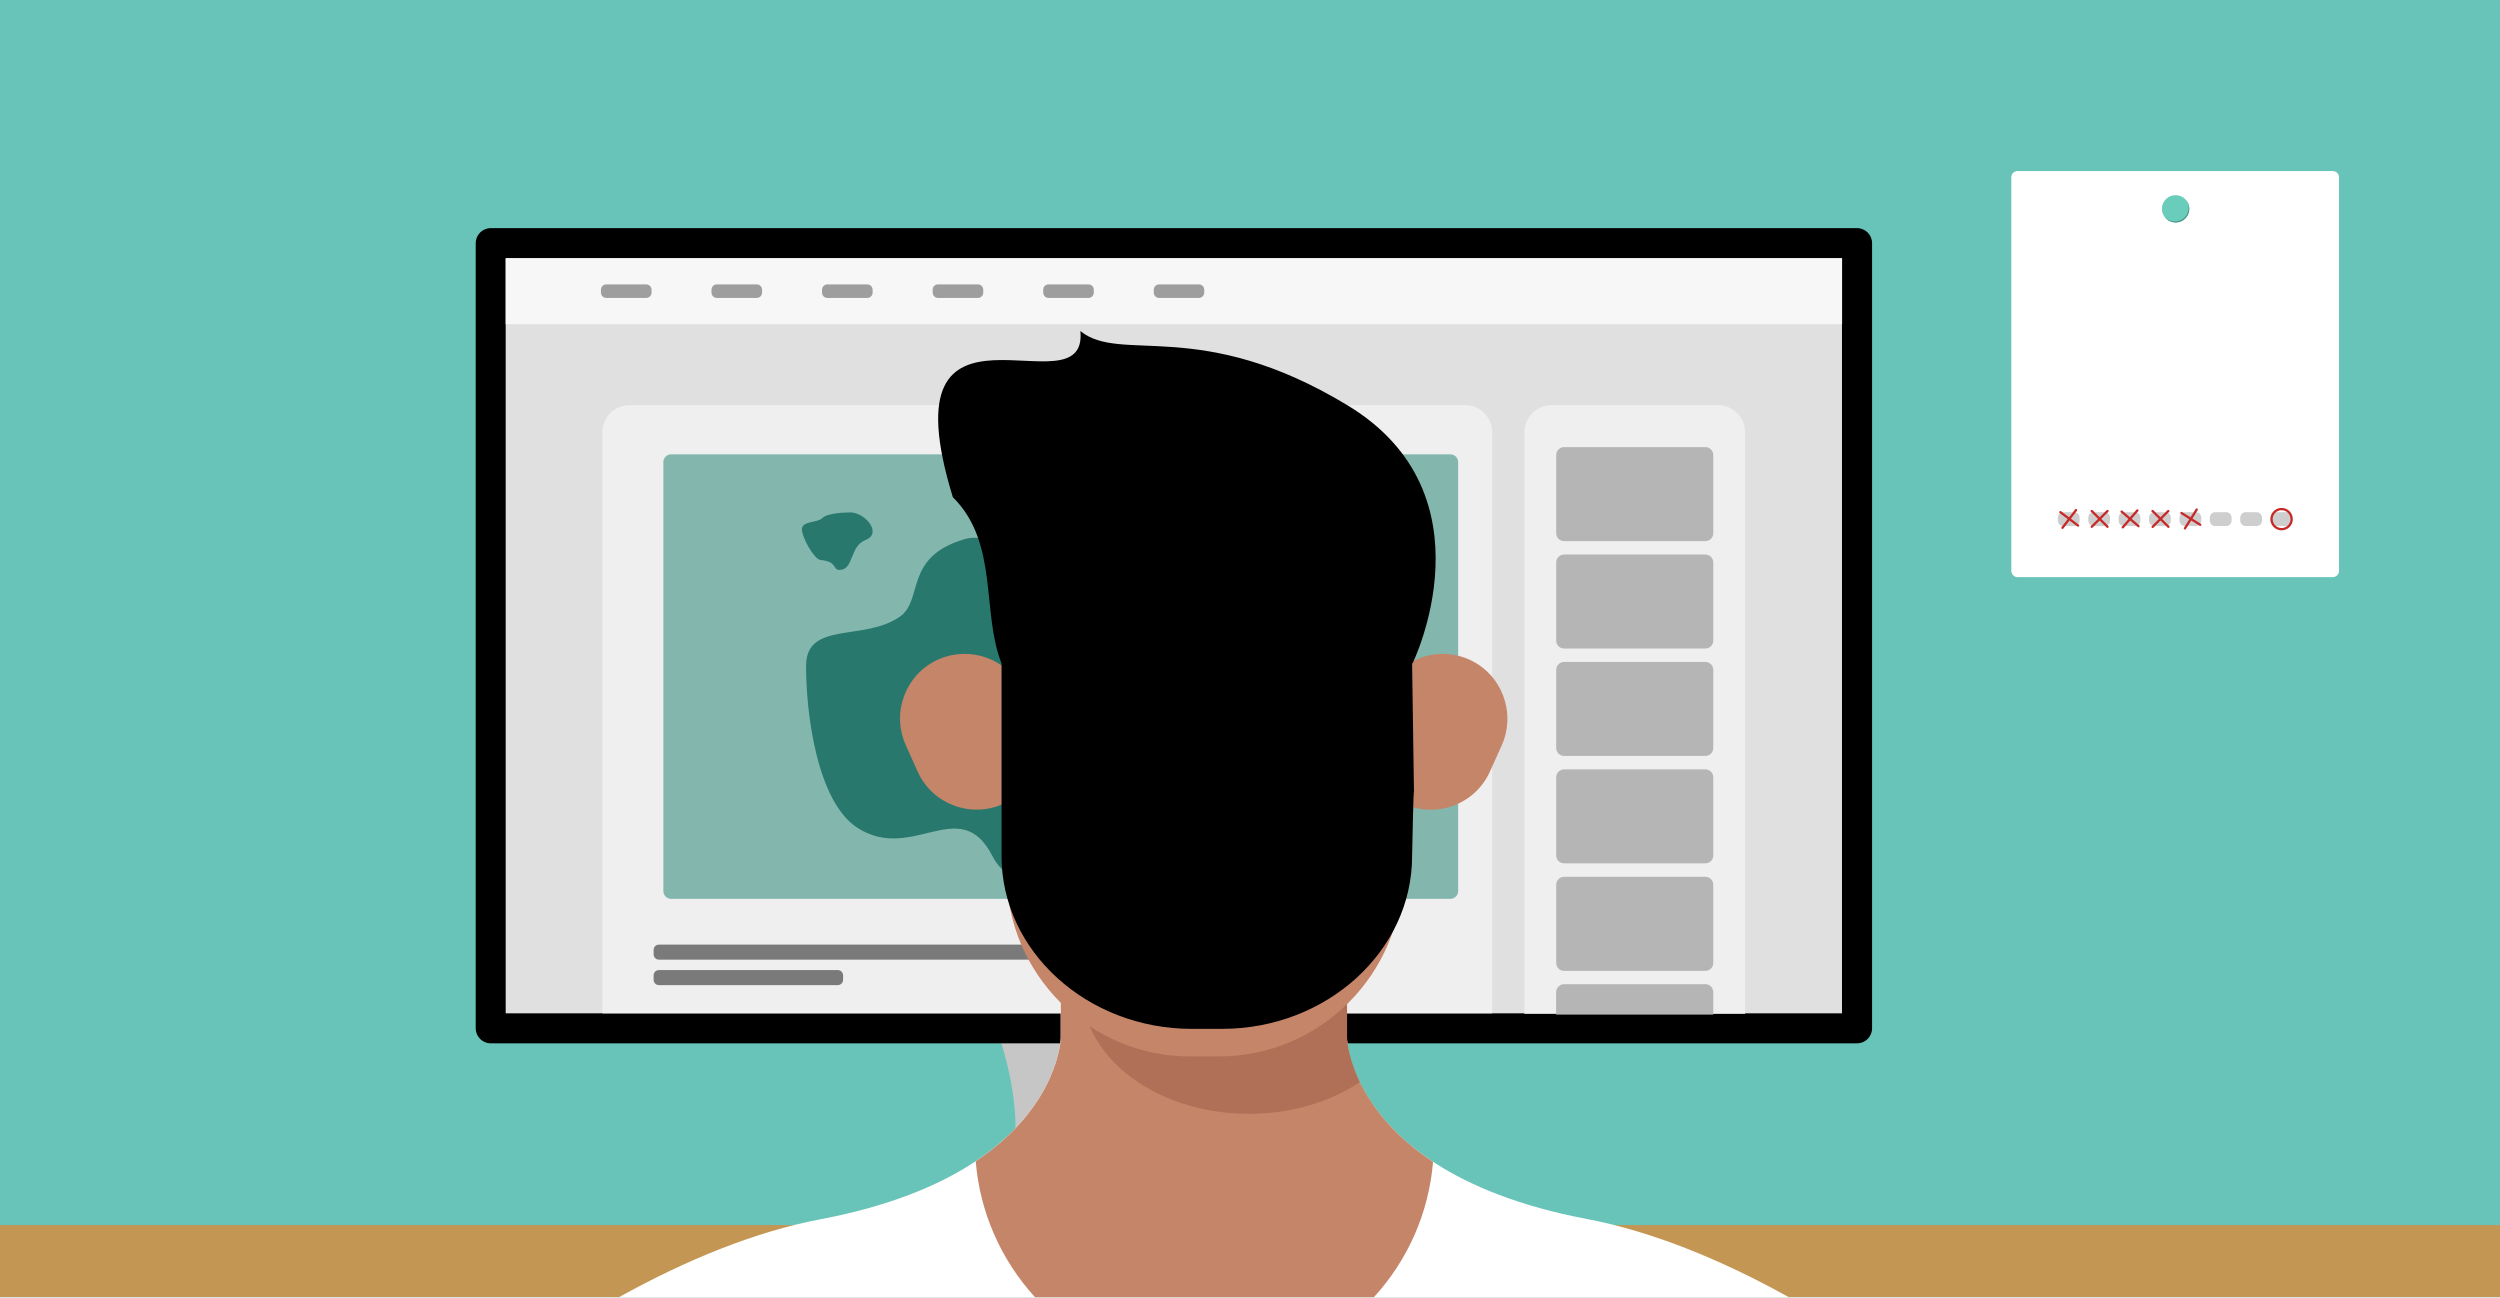
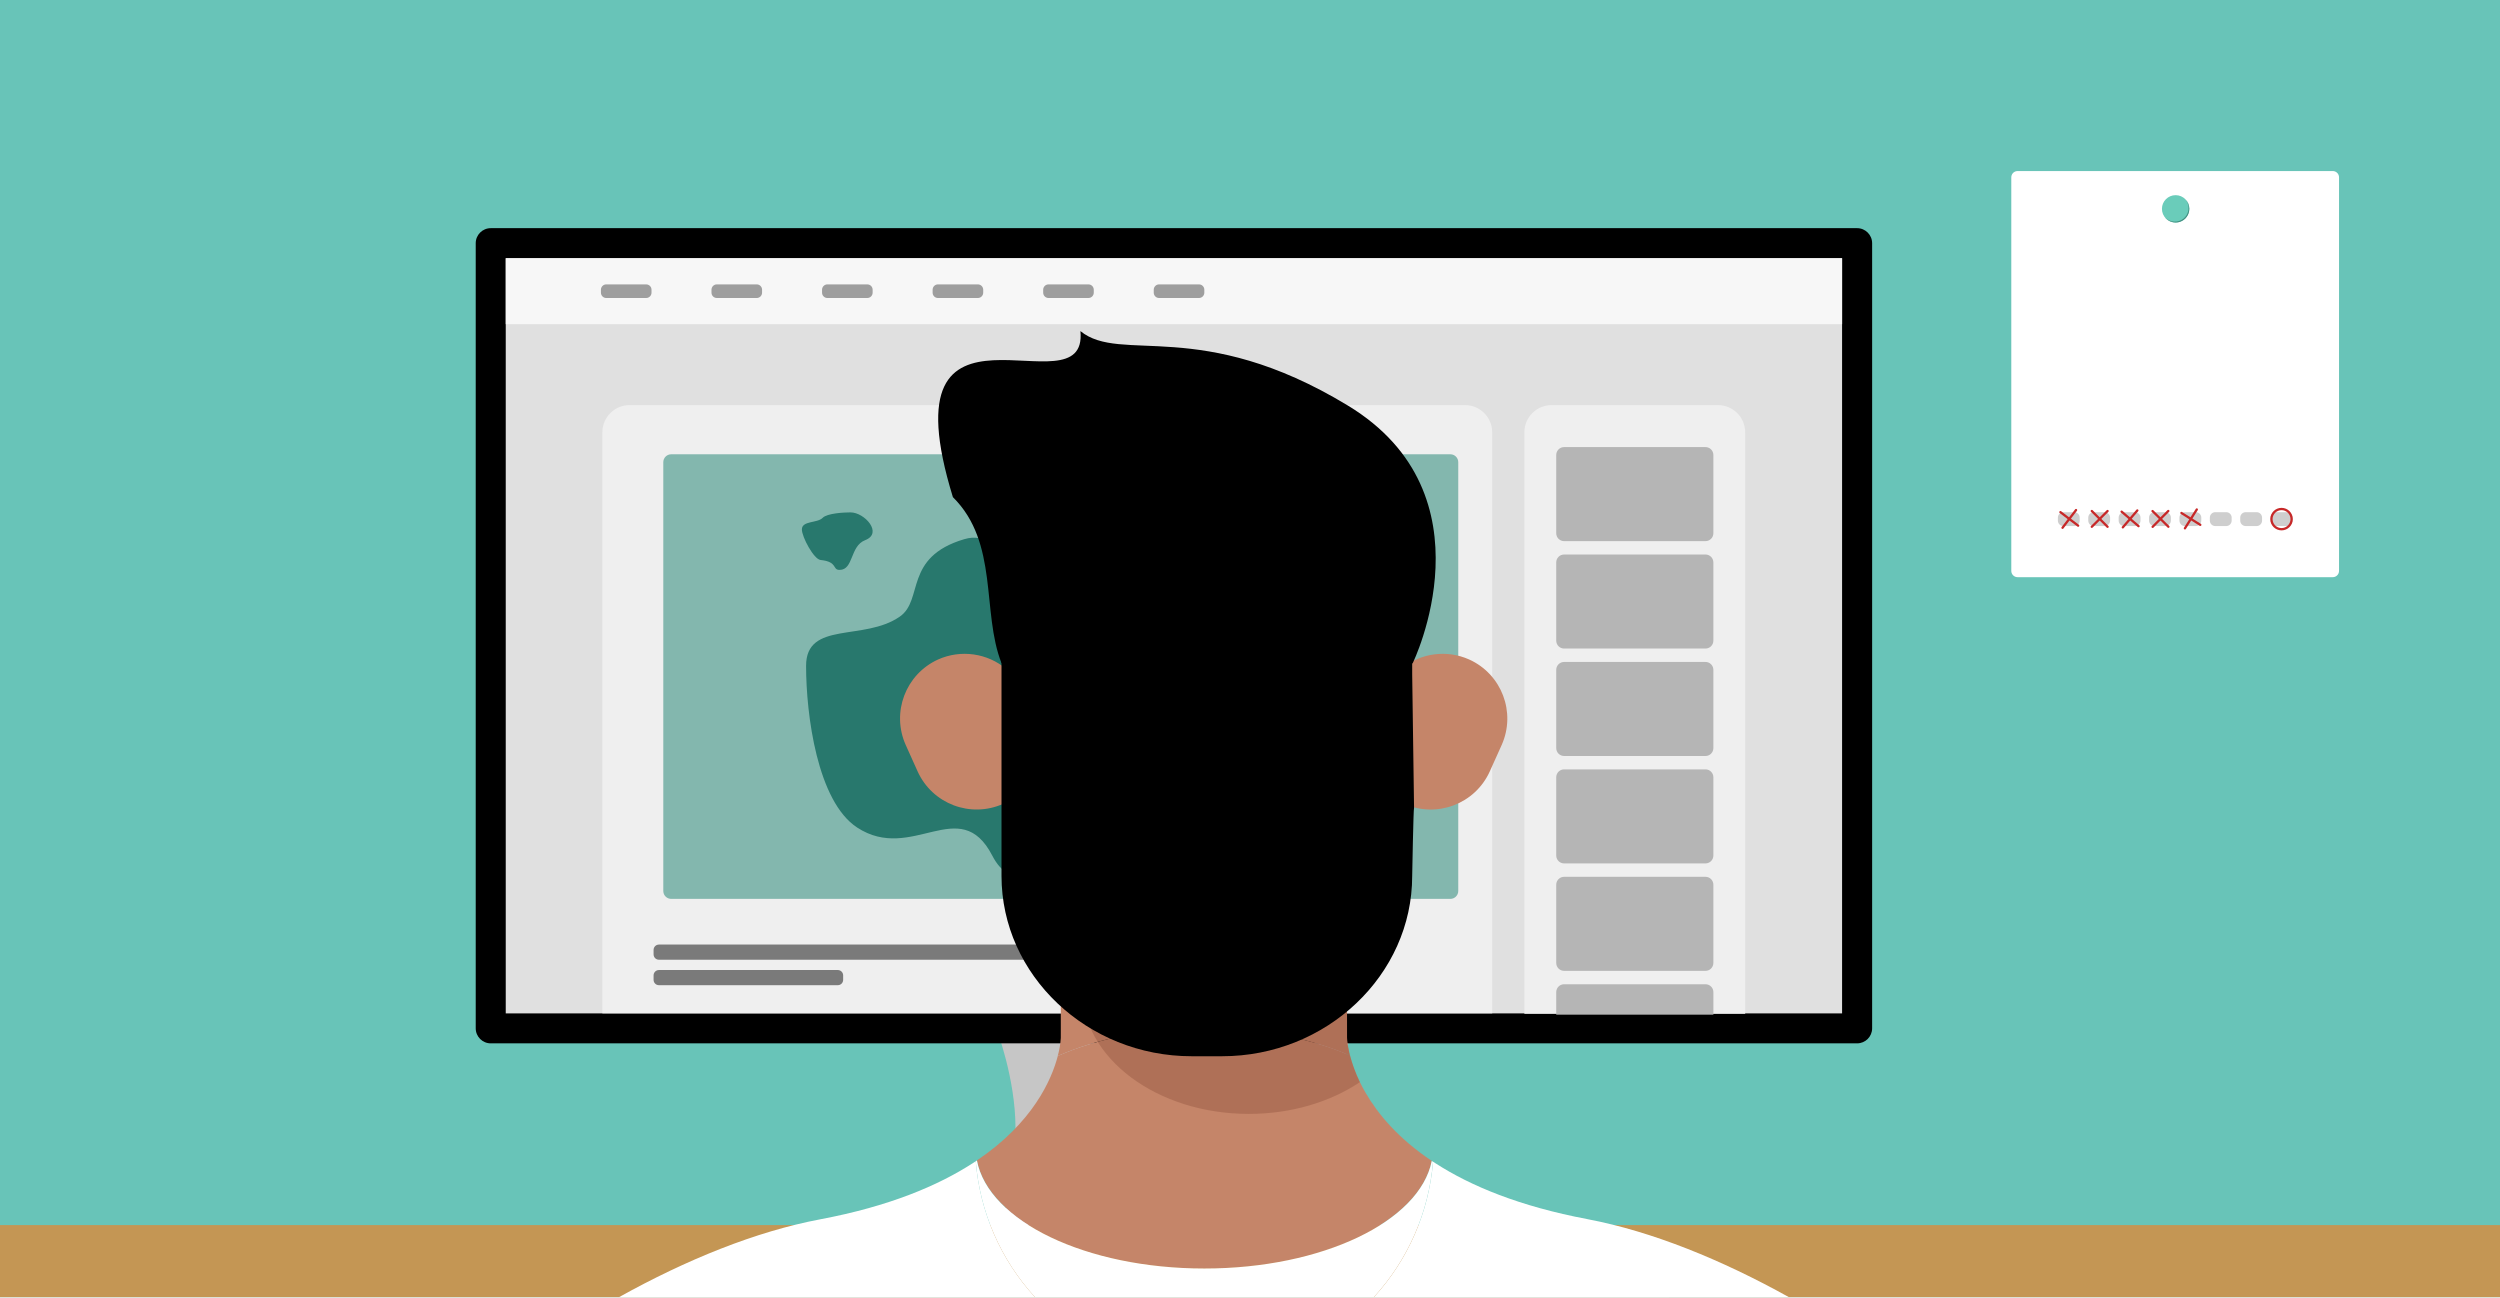
- <svg xmlns="http://www.w3.org/2000/svg" version="1.1" id="Layer_1" x="0px" y="0px" viewBox="0 0 2159.9 1120.7" style="enable-background:new 0 0 2159.9 1120.7;" xml:space="preserve">
-   <style type="text/css">
- 	.st0{fill:#68C4B8;}
- 	.st1{fill:#C6C6C6;}
- 	.st2{fill:#E0E0E0;}
- 	.st3{fill:#EFEFEF;}
- 	.st4{fill:#F7F7F7;}
- 	.st5{fill:#83B7AE;}
- 	.st6{fill:#7A7A7A;}
- 	.st7{fill:#FFFFFF;stroke:#FFFFFF;stroke-width:10.839;stroke-linecap:round;stroke-linejoin:round;}
- 	.st8{fill:#6ACCBA;}
- 	.st9{fill:#438E80;}
- 	.st10{fill:#CECECE;}
- 	.st11{fill:none;stroke:#C72828;stroke-width:2;stroke-linecap:round;stroke-linejoin:round;}
- 	.st12{fill:#C49654;}
- 	.st13{fill:#B5B5B5;}
- 	.st14{fill:#9E9E9E;}
- 	.st15{fill:#28786D;}
- 	.st16{fill:#FFFFFF;}
- 	.st17{fill:#C58569;}
- 	.st18{opacity:0.36;fill:#894C37;enable-background:new    ;}
- </style>
+ <svg xmlns="http://www.w3.org/2000/svg" viewBox="0 0 2159.89 1120.66">
  <g id="background">
-     <rect class="st0" width="2159.9" height="1120.7" />
+     <g id="background-2" data-name="background">
+       <rect width="2159.89" height="1120.66" style="fill: #68c4b8" />
+     </g>
  </g>
-   <g id="computerStand">
-     <path class="st1" d="M1169.5,1083.3H860.8c0,0,16.6-65.5,16.6-108.7s-16.6-86.1-16.6-86.1h308.7c0,0-16,38.7-16,87.2   S1169.5,1083.3,1169.5,1083.3z" />
+   <g id="stand">
+     <g id="computerStand">
+       <path d="M1169.46,1083.31H860.75s16.59-65.51,16.59-108.71-16.59-86.14-16.59-86.14h308.71s-16,38.71-16,87.17S1169.46,1083.31,1169.46,1083.31Z" style="fill: #c6c6c6" />
+     </g>
  </g>
-   <g id="computerMonitor">
-     <g>
-       <rect x="424" y="210.1" class="st2" width="1180.4" height="678.3" />
-       <path d="M1604.4,901.4H424c-7.2,0-13-5.8-13-13V210.1c0-7.2,5.8-13,13-13l0,0h1180.4c7.2,0,13,5.8,13,13l0,0v678.3    C1617.4,895.6,1611.6,901.4,1604.4,901.4z M436.9,875.5h1154.5V223.1H436.9V875.5z" />
+   <g id="monitor">
+     <g id="computerMonitor">
+       <g>
+         <rect x="423.99" y="210.12" width="1180.45" height="678.34" style="fill: #e0e0e0" />
+         <path d="M1604.44,901.42H424a13,13,0,0,1-13-13V210.12a13,13,0,0,1,13-13H1604.44a13,13,0,0,1,13,13h0V888.46A13,13,0,0,1,1604.44,901.42ZM436.94,875.51H1591.48V223.07H436.94Z" />
+       </g>
+       <path d="M543.92,350H1265.7a23.5,23.5,0,0,1,23.5,23.5v502H520.42v-502A23.5,23.5,0,0,1,543.92,350Z" style="fill: #efefef" />
+       <path d="M1340.53,350h143.73a23.5,23.5,0,0,1,23.5,23.5V875.86H1317V373.48A23.5,23.5,0,0,1,1340.52,350Z" style="fill: #efefef" />
+       <rect x="436.94" y="223.1" width="1154.55" height="56.96" style="fill: #f7f7f7" />
    </g>
-     <path class="st3" d="M543.9,350h721.8c13,0,23.5,10.5,23.5,23.5v502l0,0H520.4l0,0v-502C520.4,360.5,530.9,350,543.9,350z" />
-     <path class="st3" d="M1340.5,350h143.7c13,0,23.5,10.5,23.5,23.5v502.4l0,0H1317l0,0V373.5C1317,360.5,1327.5,350,1340.5,350   C1340.5,350,1340.5,350,1340.5,350z" />
-     <rect x="436.9" y="223.1" class="st4" width="1154.6" height="57" />
  </g>
-   <g id="computerVideo">
-     <path class="st5" d="M579.9,392.5H1253c3.8,0,6.8,3.1,6.8,6.8v370.5c0,3.8-3.1,6.8-6.8,6.8H579.9c-3.8,0-6.8-3.1-6.8-6.8V399.3   C573.1,395.5,576.1,392.5,579.9,392.5z" />
-     <g>
-       <path class="st6" d="M569.3,816.1h410c2.6,0,4.6,2.1,4.6,4.6v3.8c0,2.6-2.1,4.6-4.6,4.6h-410c-2.6,0-4.6-2.1-4.6-4.6v-3.8    C564.7,818.1,566.7,816.1,569.3,816.1z" />
-       <path class="st6" d="M569.3,838.1h154.5c2.6,0,4.6,2.1,4.6,4.6v3.8c0,2.6-2.1,4.6-4.6,4.6H569.3c-2.6,0-4.6-2.1-4.6-4.6v-3.8    C564.7,840.1,566.7,838.1,569.3,838.1z" />
+   <g id="videoBackground">
+     <g id="computerVideo">
+       <rect x="573.06" y="392.48" width="686.81" height="384.12" rx="6.83" style="fill: #83b7ae" />
+       <g>
+         <rect x="564.66" y="816.06" width="419.29" height="13.11" rx="4.63" style="fill: #7a7a7a" />
+         <rect x="564.66" y="838.06" width="163.79" height="13.11" rx="4.63" style="fill: #7a7a7a" />
+       </g>
    </g>
  </g>
  <g id="calendar">
-     <rect x="1743.1" y="153.2" class="st7" width="272.3" height="340" />
-     <g>
-       <circle class="st8" cx="1879.6" cy="180.4" r="11.8" />
-       <path class="st9" d="M1891.5,180.4c0,6.5-5.3,11.8-11.8,11.8c-3.7,0-7.2-1.7-9.4-4.7c4.4,4.8,11.8,5.2,16.7,0.9    c4.6-4.1,5.2-11.1,1.5-16C1890.4,174.7,1891.5,177.5,1891.5,180.4z" />
-     </g>
-     <g>
-       <path class="st10" d="M1782.6,442.5h9.4c2.6,0,4.7,2.1,4.7,4.7v2.6c0,2.6-2.1,4.7-4.7,4.7h-9.4c-2.6,0-4.7-2.1-4.7-4.7v-2.6    C1777.9,444.6,1780,442.5,1782.6,442.5z" />
+     <g id="calendar-2" data-name="calendar">
+       <rect x="1743.09" y="153.2" width="272.31" height="340.03" style="fill: #fff;stroke: #fff;stroke-linecap: round;stroke-linejoin: round;stroke-width: 10.839px" />
      <g>
-         <line class="st11" x1="1780.1" y1="442.5" x2="1795.4" y2="454.1" />
-         <line class="st11" x1="1781.9" y1="456" x2="1793.6" y2="440.7" />
+         <circle cx="1879.64" cy="180.43" r="11.82" style="fill: #6accba" />
+         <path d="M1891.46,180.43a11.81,11.81,0,0,1-21.21,7.15,11.8,11.8,0,0,0,18.13-15.08A11.73,11.73,0,0,1,1891.46,180.43Z" style="fill: #438e80" />
      </g>
-       <path class="st10" d="M1808.9,442.5h9.4c2.6,0,4.7,2.1,4.7,4.7v2.6c0,2.6-2.1,4.7-4.7,4.7h-9.4c-2.6,0-4.7-2.1-4.7-4.7v-2.6    C1804.2,444.6,1806.3,442.5,1808.9,442.5z" />
      <g>
-         <line class="st11" x1="1807.2" y1="441.5" x2="1820.8" y2="455.1" />
-         <line class="st11" x1="1807.2" y1="455.1" x2="1820.8" y2="441.5" />
+         <rect x="1777.91" y="442.49" width="18.86" height="12" rx="4.71" style="fill: #cecece" />
+         <g>
+           <line x1="1780.12" y1="442.48" x2="1795.43" y2="454.15" style="fill: none;stroke: #c72828;stroke-linecap: round;stroke-linejoin: round;stroke-width: 2px" />
+           <line x1="1781.94" y1="455.97" x2="1793.6" y2="440.66" style="fill: none;stroke: #c72828;stroke-linecap: round;stroke-linejoin: round;stroke-width: 2px" />
+         </g>
+         <rect x="1804.17" y="442.49" width="18.86" height="12" rx="4.71" style="fill: #cecece" />
+         <g>
+           <line x1="1807.23" y1="441.5" x2="1820.83" y2="455.12" style="fill: none;stroke: #c72828;stroke-linecap: round;stroke-linejoin: round;stroke-width: 2px" />
+           <line x1="1807.22" y1="455.11" x2="1820.84" y2="441.51" style="fill: none;stroke: #c72828;stroke-linecap: round;stroke-linejoin: round;stroke-width: 2px" />
+         </g>
+         <rect x="1830.43" y="442.49" width="18.86" height="12" rx="4.71" style="fill: #cecece" />
+         <g>
+           <line x1="1832.98" y1="442.05" x2="1847.6" y2="454.58" style="fill: none;stroke: #c72828;stroke-linecap: round;stroke-linejoin: round;stroke-width: 2px" />
+           <line x1="1834.03" y1="455.62" x2="1846.55" y2="441.01" style="fill: none;stroke: #c72828;stroke-linecap: round;stroke-linejoin: round;stroke-width: 2px" />
+         </g>
+         <rect x="1856.69" y="442.49" width="18.86" height="12" rx="4.71" style="fill: #cecece" />
+         <g>
+           <line x1="1859.7" y1="441.55" x2="1873.39" y2="455.08" style="fill: none;stroke: #c72828;stroke-linecap: round;stroke-linejoin: round;stroke-width: 2px" />
+           <line x1="1859.78" y1="455.16" x2="1873.31" y2="441.47" style="fill: none;stroke: #c72828;stroke-linecap: round;stroke-linejoin: round;stroke-width: 2px" />
+         </g>
+         <rect x="1882.95" y="442.49" width="18.86" height="12" rx="4.71" style="fill: #cecece" />
+         <g>
+           <line x1="1884.66" y1="443.19" x2="1900.95" y2="453.44" style="fill: none;stroke: #c72828;stroke-linecap: round;stroke-linejoin: round;stroke-width: 2px" />
+           <line x1="1887.68" y1="456.46" x2="1897.93" y2="440.17" style="fill: none;stroke: #c72828;stroke-linecap: round;stroke-linejoin: round;stroke-width: 2px" />
+         </g>
+         <rect x="1909.2" y="442.49" width="18.86" height="12" rx="4.71" style="fill: #cecece" />
+         <rect x="1935.46" y="442.49" width="18.86" height="12" rx="4.71" style="fill: #cecece" />
+         <rect x="1961.72" y="442.49" width="18.86" height="12" rx="4.71" style="fill: #cecece" />
+         <circle cx="1971.15" cy="448.49" r="8.74" style="fill: none;stroke: #c72828;stroke-linecap: round;stroke-linejoin: round;stroke-width: 2px" />
      </g>
-       <path class="st10" d="M1835.1,442.5h9.4c2.6,0,4.7,2.1,4.7,4.7v2.6c0,2.6-2.1,4.7-4.7,4.7h-9.4c-2.6,0-4.7-2.1-4.7-4.7v-2.6    C1830.4,444.6,1832.5,442.5,1835.1,442.5z" />
-       <g>
-         <line class="st11" x1="1833" y1="442" x2="1847.6" y2="454.6" />
-         <line class="st11" x1="1834" y1="455.6" x2="1846.6" y2="441" />
-       </g>
-       <path class="st10" d="M1861.4,442.5h9.4c2.6,0,4.7,2.1,4.7,4.7v2.6c0,2.6-2.1,4.7-4.7,4.7h-9.4c-2.6,0-4.7-2.1-4.7-4.7v-2.6    C1856.7,444.6,1858.8,442.5,1861.4,442.5z" />
-       <g>
-         <line class="st11" x1="1859.7" y1="441.5" x2="1873.4" y2="455.1" />
-         <line class="st11" x1="1859.8" y1="455.2" x2="1873.3" y2="441.5" />
-       </g>
-       <path class="st10" d="M1887.7,442.5h9.4c2.6,0,4.7,2.1,4.7,4.7v2.6c0,2.6-2.1,4.7-4.7,4.7h-9.4c-2.6,0-4.7-2.1-4.7-4.7v-2.6    C1882.9,444.6,1885.1,442.5,1887.7,442.5z" />
-       <g>
-         <line class="st11" x1="1884.7" y1="443.2" x2="1900.9" y2="453.4" />
-         <line class="st11" x1="1887.7" y1="456.5" x2="1897.9" y2="440.2" />
-       </g>
-       <path class="st10" d="M1913.9,442.5h9.4c2.6,0,4.7,2.1,4.7,4.7v2.6c0,2.6-2.1,4.7-4.7,4.7h-9.4c-2.6,0-4.7-2.1-4.7-4.7v-2.6    C1909.2,444.6,1911.3,442.5,1913.9,442.5z" />
-       <path class="st10" d="M1940.2,442.5h9.4c2.6,0,4.7,2.1,4.7,4.7v2.6c0,2.6-2.1,4.7-4.7,4.7h-9.4c-2.6,0-4.7-2.1-4.7-4.7v-2.6    C1935.5,444.6,1937.6,442.5,1940.2,442.5z" />
-       <path class="st10" d="M1966.4,442.5h9.4c2.6,0,4.7,2.1,4.7,4.7v2.6c0,2.6-2.1,4.7-4.7,4.7h-9.4c-2.6,0-4.7-2.1-4.7-4.7v-2.6    C1961.7,444.6,1963.8,442.5,1966.4,442.5z" />
-       <circle class="st11" cx="1971.2" cy="448.5" r="8.7" />
    </g>
  </g>
  <g id="table">
-     <rect y="1058.4" class="st12" width="2159.9" height="62.2" />
+     <g id="table-2" data-name="table">
+       <rect y="1058.43" width="2159.89" height="62.23" style="fill: #c49654" />
+     </g>
  </g>
-   <g id="interface">
-     <path class="st13" d="M1351.3,386.3h122.1c3.8,0,6.8,3.1,6.8,6.8v67.6c0,3.8-3.1,6.8-6.8,6.8h-122.1c-3.8,0-6.8-3.1-6.8-6.8v-67.6   C1344.5,389.3,1347.6,386.3,1351.3,386.3z" />
-     <path class="st13" d="M1351.3,479.1h122.1c3.8,0,6.8,3.1,6.8,6.8v67.6c0,3.8-3.1,6.8-6.8,6.8h-122.1c-3.8,0-6.8-3.1-6.8-6.8v-67.6   C1344.5,482.1,1347.6,479.1,1351.3,479.1z" />
-     <path class="st13" d="M1351.3,571.9h122.1c3.8,0,6.8,3.1,6.8,6.8v67.6c0,3.8-3.1,6.8-6.8,6.8h-122.1c-3.8,0-6.8-3.1-6.8-6.8v-67.6   C1344.5,574.9,1347.6,571.9,1351.3,571.9z" />
-     <path class="st13" d="M1351.3,664.7h122.1c3.8,0,6.8,3.1,6.8,6.8v67.6c0,3.8-3.1,6.8-6.8,6.8h-122.1c-3.8,0-6.8-3.1-6.8-6.8v-67.6   C1344.5,667.8,1347.6,664.7,1351.3,664.7z" />
-     <path class="st13" d="M1351.3,757.5h122.1c3.8,0,6.8,3.1,6.8,6.8V832c0,3.8-3.1,6.8-6.8,6.8h-122.1c-3.8,0-6.8-3.1-6.8-6.8v-67.6   C1344.5,760.6,1347.6,757.5,1351.3,757.5z" />
-     <path class="st13" d="M1351.3,850.3h122.1c3.8,0,6.8,3.1,6.8,6.8v19.5l0,0h-135.8l0,0v-19.5   C1344.5,853.4,1347.6,850.3,1351.3,850.3C1351.3,850.3,1351.3,850.3,1351.3,850.3z" />
-     <path class="st14" d="M523.8,245.7h34.5c2.6,0,4.6,2.1,4.6,4.6v2.5c0,2.6-2.1,4.6-4.6,4.6h-34.5c-2.6,0-4.6-2.1-4.6-4.6v-2.5   C519.2,247.8,521.2,245.7,523.8,245.7z" />
-     <path class="st14" d="M619.3,245.7h34.5c2.6,0,4.6,2.1,4.6,4.6v2.5c0,2.6-2.1,4.6-4.6,4.6h-34.5c-2.6,0-4.6-2.1-4.6-4.6v-2.5   C614.7,247.8,616.8,245.7,619.3,245.7z" />
-     <path class="st14" d="M714.8,245.7h34.5c2.6,0,4.6,2.1,4.6,4.6v2.5c0,2.6-2.1,4.6-4.6,4.6h-34.5c-2.6,0-4.6-2.1-4.6-4.6v-2.5   C710.2,247.8,712.3,245.7,714.8,245.7z" />
-     <path class="st14" d="M810.4,245.7h34.5c2.6,0,4.6,2.1,4.6,4.6v2.5c0,2.6-2.1,4.6-4.6,4.6h-34.5c-2.6,0-4.6-2.1-4.6-4.6v-2.5   C805.7,247.8,807.8,245.7,810.4,245.7z" />
-     <path class="st14" d="M905.9,245.7h34.5c2.6,0,4.6,2.1,4.6,4.6v2.5c0,2.6-2.1,4.6-4.6,4.6h-34.5c-2.6,0-4.6-2.1-4.6-4.6v-2.5   C901.3,247.8,903.3,245.7,905.9,245.7z" />
-     <path class="st14" d="M1001.4,245.7h34.4c2.6,0,4.6,2.1,4.6,4.6v2.5c0,2.6-2.1,4.6-4.6,4.6h-34.4c-2.6,0-4.6-2.1-4.6-4.6v-2.5   C996.8,247.8,998.9,245.7,1001.4,245.7z" />
+   <g id="buttons">
+     <g id="interface">
+       <rect x="1344.51" y="386.26" width="135.77" height="81.26" rx="6.83" style="fill: #b5b5b5" />
+       <rect x="1344.51" y="479.07" width="135.77" height="81.26" rx="6.83" style="fill: #b5b5b5" />
+       <rect x="1344.51" y="571.89" width="135.77" height="81.26" rx="6.83" style="fill: #b5b5b5" />
+       <rect x="1344.51" y="664.7" width="135.77" height="81.26" rx="6.83" style="fill: #b5b5b5" />
+       <rect x="1344.51" y="757.52" width="135.77" height="81.26" rx="6.83" style="fill: #b5b5b5" />
+       <path d="M1351.35,850.34h122.11a6.83,6.83,0,0,1,6.83,6.83v19.46H1344.51V857.17a6.83,6.83,0,0,1,6.83-6.83Z" style="fill: #b5b5b5" />
+       <rect x="519.17" y="245.69" width="43.71" height="11.78" rx="4.63" style="fill: #9e9e9e" />
+       <rect x="614.69" y="245.69" width="43.71" height="11.78" rx="4.63" style="fill: #9e9e9e" />
+       <rect x="710.21" y="245.69" width="43.71" height="11.78" rx="4.63" style="fill: #9e9e9e" />
+       <rect x="805.74" y="245.69" width="43.71" height="11.78" rx="4.63" style="fill: #9e9e9e" />
+       <rect x="901.26" y="245.69" width="43.71" height="11.78" rx="4.63" style="fill: #9e9e9e" />
+       <rect x="996.78" y="245.69" width="43.71" height="11.78" rx="4.63" style="fill: #9e9e9e" />
+     </g>
  </g>
-   <g id="videoBlobRight">
-     <path class="st15" d="M978.2,620.7c-31.3,57.5-89.2,179.9-121,118.5c-28-53.9-69.2,6.9-116.7-24.2c-34.3-22.5-44.1-97.3-44.1-139.6   c0-39.2,50-21,81-42.6c20.8-14.4,3-51.2,55.6-66.9c38.5-11.5,41,54.4,64,82.2C913.5,568.1,1003,575.3,978.2,620.7z" />
+   <g id="blobRight">
+     <g id="videoBlobRight">
+       <path d="M978.24,620.69c-31.33,57.45-89.16,179.91-121,118.45-28-53.94-69.17,6.92-116.73-24.21-34.34-22.48-44.09-97.32-44.09-139.63,0-39.19,50-21,81-42.6,20.78-14.44,3.05-51.22,55.57-66.85,38.55-11.48,41,54.37,64,82.21C913.51,568.14,1003,575.3,978.24,620.69Z" style="fill: #28786d" />
+     </g>
  </g>
-   <g id="videoBlobLeft">
-     <path class="st15" d="M747.5,466.7c-13.3,5.1-9.9,25.7-22.1,25.7c-6.5,0-1.2-7-16.5-8.6c-5.7-0.6-16.1-19.8-16.1-26.4   c0-7.7,13.3-5.3,17.9-10c3.9-4,18.5-4.7,24.1-4.7C747,442.7,763.1,460.7,747.5,466.7z" />
+   <g id="blobLeft">
+     <g id="videoBlobLeft">
+       <path d="M747.48,466.66c-13.26,5.1-9.9,25.71-22.12,25.71-6.55,0-1.2-7-16.49-8.58-5.71-.59-16.08-19.81-16.08-26.39,0-7.67,13.35-5.3,17.94-10,3.9-4,18.45-4.72,24.06-4.72C747,442.66,763.08,460.66,747.48,466.66Z" style="fill: #28786d" />
+     </g>
  </g>
-   <g id="person">
+   <g id="me">
+     <path d="M1269.26,569.75h0a56,56,0,0,0-57.7,7.29v-68.3c0-87.12-71.28-158.4-158.41-158.4H1028c-87.12,0-158.4,71.28-158.4,158.4v69.42a56.06,56.06,0,0,0-59.1-8.41h0a56,56,0,0,0-28,73.88l10.29,22.86a56,56,0,0,0,73.88,28h0q1.5-.68,3-1.44v61.1c0,87.12,71.28,158.4,158.4,158.4h25.18c87.13,0,158.41-71.28,158.41-158.4V693.76c.51.26,1,.52,1.55.75h0a56,56,0,0,0,73.88-28l10.29-22.86A56,56,0,0,0,1269.26,569.75Z" style="fill: #c58569" />
+     <path d="M865.25,572.91c-17.38-44.11-2.08-103.89-42-143.43-60.88-198,117.3-69.48,110.19-143.43,35,28.6,103.71-12.88,231,64.29s56.1,222.57,56.1,222.57-7,3.65-7.35,5.25-4.71-59.26-10.85-76.12S1182,451.21,1158,440.53c-155.9-69.37-163,42.2-286.78,78.47v56.92Z" />
    <g>
-       <path class="st16" d="M1545.4,1120.7H534.8c57.9-32.2,118-56.7,174-67.3c59.2-11.2,101.6-29,131.8-48.6l2.3-1.5    c72.1-48.1,73.5-106.5,73.5-106.5v-64.2c35.1-28.3,78.9-43.7,124-43.6c10.5,0,20.9,0.8,31.2,2.4c3.7,0.6,7.4,1.2,11,2    c29.6,6.4,57.3,19.6,81,38.4v64.8c0,0,0.3,10.8,6.3,27c1.3,3.5,2.9,7.2,4.8,11.2c9.8,20.3,28.3,45.8,63.2,68.8    c0.8,0.5,1.6,1,2.3,1.5c30.2,19.4,72.3,37,131,48.1C1427.4,1063.9,1487.6,1088.5,1545.4,1120.7z" />
-       <path class="st17" d="M1238.1,1003.8c-3.6,43.6-21.6,84.7-51.1,116.9H894.2c-29.6-32.4-47.7-73.7-51.2-117.4    c72.1-48.1,73.5-106.5,73.5-106.5v-64.2c35.2-28.3,78.9-43.7,124.1-43.6c10.5,0,20.9,0.8,31.2,2.4c3.7,0.6,7.4,1.2,11,2    c29.6,6.4,57.3,19.6,81,38.4v64.8c0,0,0.3,10.8,6.3,27c1.3,3.5,2.9,7.2,4.8,11.2C1184.7,955.2,1203.2,980.7,1238.1,1003.8z" />
+       <path d="M1187,1120.66a197.32,197.32,0,0,0,51.11-116.9L1237,1003s0-.06,0-.08l1.09.73,2.34,1.52c30.2,19.45,72.32,37,131,48.11,56,10.62,116.14,35.16,174,67.35Z" style="fill: #fff" />
+       <path d="M1237,1003c-29-19.39-46.53-40.45-57.09-58.72,10.59,18.2,28.11,39.25,57.1,58.64C1237,1003,1237,1003,1237,1003Z" style="fill: #c58569" />
+       <path d="M1177.8,940.58c.67,1.22,1.37,2.46,2.09,3.72C1179.16,943.05,1178.46,941.8,1177.8,940.58Z" style="fill: #c58569" />
+       <path d="M1174.89,934.86c.61,1.27,1.26,2.56,1.94,3.87h0l1,1.84c.66,1.22,1.36,2.47,2.09,3.72,0,0,0,0,0,0,10.56,18.27,28.08,39.33,57.09,58.72-10.43,52.22-94.4,92.91-196.45,92.91-102.34,0-186.5-40.93-196.53-93.37,48.39-32.6,64.51-69.79,69.87-90.25,34.29-15.1,78.45-24.18,126.66-24.18,47.82,0,91.67,8.94,125.84,23.8.62,2.4,1.39,5,2.35,7.88.1.3.2.61.31.91.33,1,.69,2,1.07,3C1171.41,927.19,1173,930.93,1174.89,934.86Z" style="fill: #c58569" />
+       <path d="M1163.78,896.7s0,.46.08,1.33c0,.15,0,.3,0,.47,0,.33.07.71.12,1.13,0,.22,0,.44.08.67a3.93,3.93,0,0,0,.06.48c0,.29.07.6.12.92s.07.5.11.76c.08.49.16,1,.26,1.54.27,1.57.62,3.38,1.09,5.38.12.55.26,1.11.41,1.69.07.28.14.57.22.87-34.17-14.86-78-23.8-125.84-23.8-48.21,0-92.37,9.08-126.66,24.18a75.29,75.29,0,0,0,2.66-15.56V832.6a198.29,198.29,0,0,1,36.33-23.2c.86-.43,1.72-.84,2.58-1.25,1.88-.89,3.78-1.76,5.68-2.59l1.83-.79a1.3,1.3,0,0,1,.3-.13c1.85-.78,3.7-1.53,5.57-2.26,1.29-.5,2.59-1,3.89-1.46s2.61-.94,3.92-1.38c.66-.23,1.31-.45,2-.66,1.32-.44,2.64-.86,4-1.26l2-.59q4.1-1.21,8.25-2.24l1.8-.43c1.36-.33,2.73-.64,4.1-.93l2-.43c.68-.15,1.36-.28,2-.41l1.78-.33,1.94-.35c1.09-.19,2.19-.37,3.29-.54s2.19-.34,3.29-.49l2.07-.27,2-.25c.72-.09,1.43-.17,2.15-.24s1.39-.15,2.09-.21l2.08-.19.65-.05c.81-.08,1.62-.14,2.44-.19,1.06-.08,2.12-.14,3.19-.2l.34,0,2.79-.12,1.07,0,2.79-.07h0c1.08,0,2.17,0,3.25,0h.55a199.1,199.1,0,0,1,31.22,2.44q5.54.87,11,2a197.79,197.79,0,0,1,81,38.42Z" style="fill: #c58569" />
+       <path d="M1164.16,900.78c0,.29.08.6.12.92C1164.23,901.38,1164.19,901.07,1164.16,900.78Z" style="fill: #c58569" />
+       <path d="M1163.9,898.5c0,.33.08.71.12,1.13C1164,899.21,1163.93,898.83,1163.9,898.5Z" style="fill: #c58569" />
+       <path d="M978.6,798.88c1.32-.45,2.64-.86,4-1.26C981.24,798,979.92,798.44,978.6,798.88Z" style="fill: #c58569" />
+       <path d="M968.82,802.38c1.29-.51,2.59-1,3.89-1.46C971.41,801.39,970.11,801.88,968.82,802.38Z" style="fill: #c58569" />
+       <path d="M968.82,802.38c-1.87.73-3.72,1.48-5.57,2.26Q966,803.46,968.82,802.38Z" style="fill: #c58569" />
+       <path d="M955.44,808.15c1.88-.9,3.77-1.77,5.68-2.59C959.22,806.39,957.32,807.26,955.44,808.15Z" style="fill: #c58569" />
+       <path d="M916.49,832.6a196.68,196.68,0,0,1,36.37-23.2,198.29,198.29,0,0,0-36.33,23.2v64.16a75.29,75.29,0,0,1-2.66,15.56.06.06,0,0,0,0,0,75.14,75.14,0,0,0,2.67-15.58Z" style="fill: #c58569" />
+       <path d="M894.16,1120.66H534.85c57.86-32.19,118-56.73,174-67.27,59.25-11.17,101.6-29,131.85-48.63l2.3-1.51A197.18,197.18,0,0,0,894.16,1120.66Z" style="fill: #fff" />
+       <path d="M1040.53,1095.94c102,0,186-40.69,196.45-92.91l1.09.73a197.32,197.32,0,0,1-51.11,116.9H894.16A197.18,197.18,0,0,1,843,1003.25h0l0,0,1-.65C854,1055,938.19,1095.94,1040.53,1095.94Z" style="fill: #fff" />
+       <path d="M844,1002.55c48.35-32.59,64.46-69.75,69.82-90.21a.06.06,0,0,1,0,0c-5.36,20.46-21.48,57.65-69.87,90.25Z" style="fill: #c58569" />
+       <path d="M844,1002.55v0l-1,.65,0,0v0Z" style="fill: #c58569" />
    </g>
-     <path class="st18" d="M1174.9,934.9c-25.5,17.1-59.1,27.4-95.9,27.4c-79.5,0-144-48.3-144-107.8c0-1,0.1-2,0.1-2.9   c0-0.5-0.1-1-0.1-1.6c0-31.4,60.6-57.1,136.8-58.6c3.7,0.6,7.4,1.2,11,2c29.6,6.4,57.3,19.6,81,38.4v64.8c0,0,0.3,10.8,6.3,27   C1171.4,927.3,1173,931,1174.9,934.9z" />
-     <path class="st17" d="M1269.3,569.8L1269.3,569.8c-19.1-8.5-41.3-5.7-57.7,7.3v-68.3c0-87.1-71.3-158.4-158.4-158.4H1028   c-87.1,0-158.4,71.3-158.4,158.4v69.4c-16.4-13.9-39.4-17.2-59.1-8.4l0,0c-28.1,12.7-40.6,45.7-28,73.9l10.3,22.9   c12.7,28.1,45.7,40.6,73.9,28l0,0c1-0.5,2-0.9,3-1.4v61.1c0,87.1,71.3,158.4,158.4,158.4h25.2c87.1,0,158.4-71.3,158.4-158.4v-60.4   c0.5,0.3,1,0.5,1.6,0.8l0,0c28.1,12.6,61.2,0.1,73.9-28l10.3-22.9C1310,615.5,1297.4,582.4,1269.3,569.8z" />
-     <path d="M865.2,572.9c-17.4-44.1-2.1-103.9-42-143.4C762.4,231.5,940.5,360,933.4,286c35,28.6,103.7-12.9,231,64.3   s56.1,222.6,56.1,222.6s-7,3.7-7.3,5.2s-4.7-59.3-10.8-76.1s-20.3-50.8-44.3-61.5c-155.9-69.4-163,42.2-286.8,78.5v56.9   L865.2,572.9z" />
-     <path d="M865.3,682.2v57.5c0,82,74,149.2,164.3,149.2h26.1c90.4,0,164.3-67.1,164.3-149.2c0,0,1.1-56.4,1.6-56.2l0,0l-1.6-110.6   v-64.3c0-82.1-74-149.2-164.3-149.2h-26.1c-90.4,0-164.3,67.1-164.3,149.2V574" />
+     <path d="M1174.88,934.94c-25.47,17.06-59.09,27.43-95.94,27.43-79.53,0-144-48.27-144-107.82,0-1,.09-1.95.13-2.92,0-.53-.13-1-.13-1.58,0-31.43,60.64-57.09,136.84-58.6q5.54.87,11,2a197.79,197.79,0,0,1,81,38.42v64.84s.26,10.85,6.32,27C1171.4,927.27,1173,931,1174.88,934.94Z" style="fill: #894c37;opacity: 0.36;isolation: isolate" />
+     <path d="M865.26,696.62v60.11c0,85.7,74,155.82,164.34,155.82h26.13c90.38,0,164.34-70.12,164.34-155.82,0,0,1.06-58.92,1.61-58.69h0l-1.61-115.53V515.3c0-85.7-74-155.82-164.34-155.82H1029.6c-90.39,0-164.34,70.12-164.34,155.82v68.25" />
  </g>
</svg>
